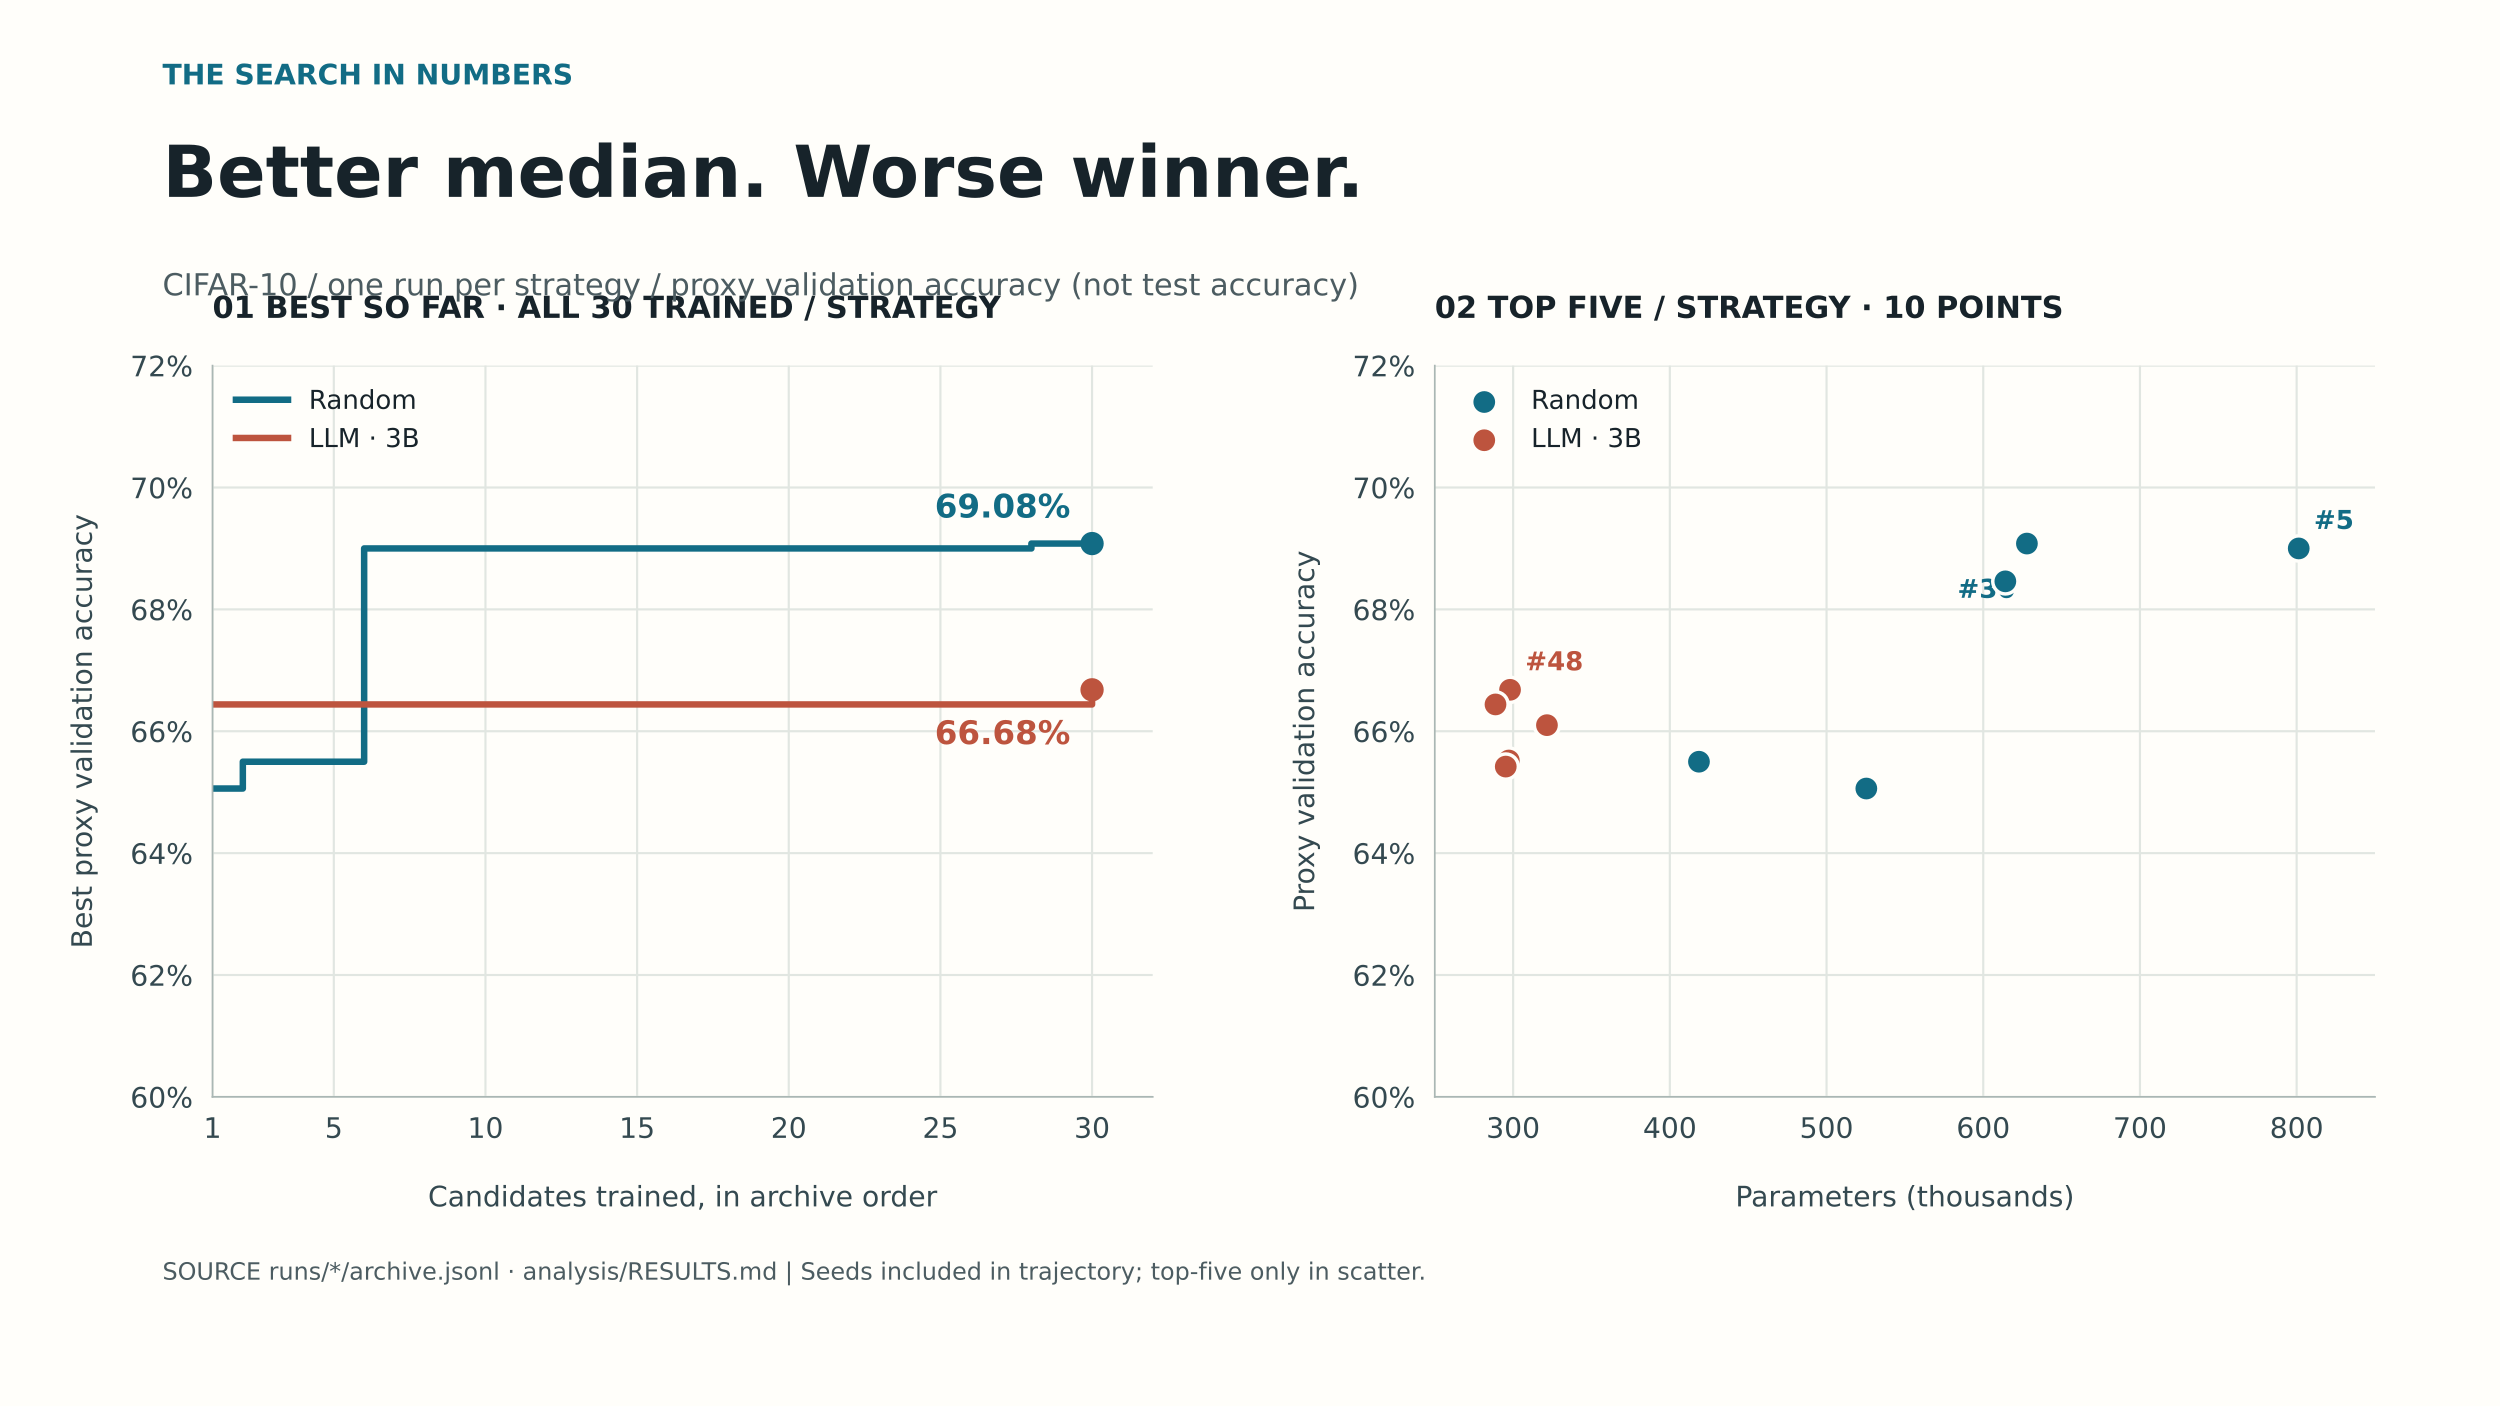
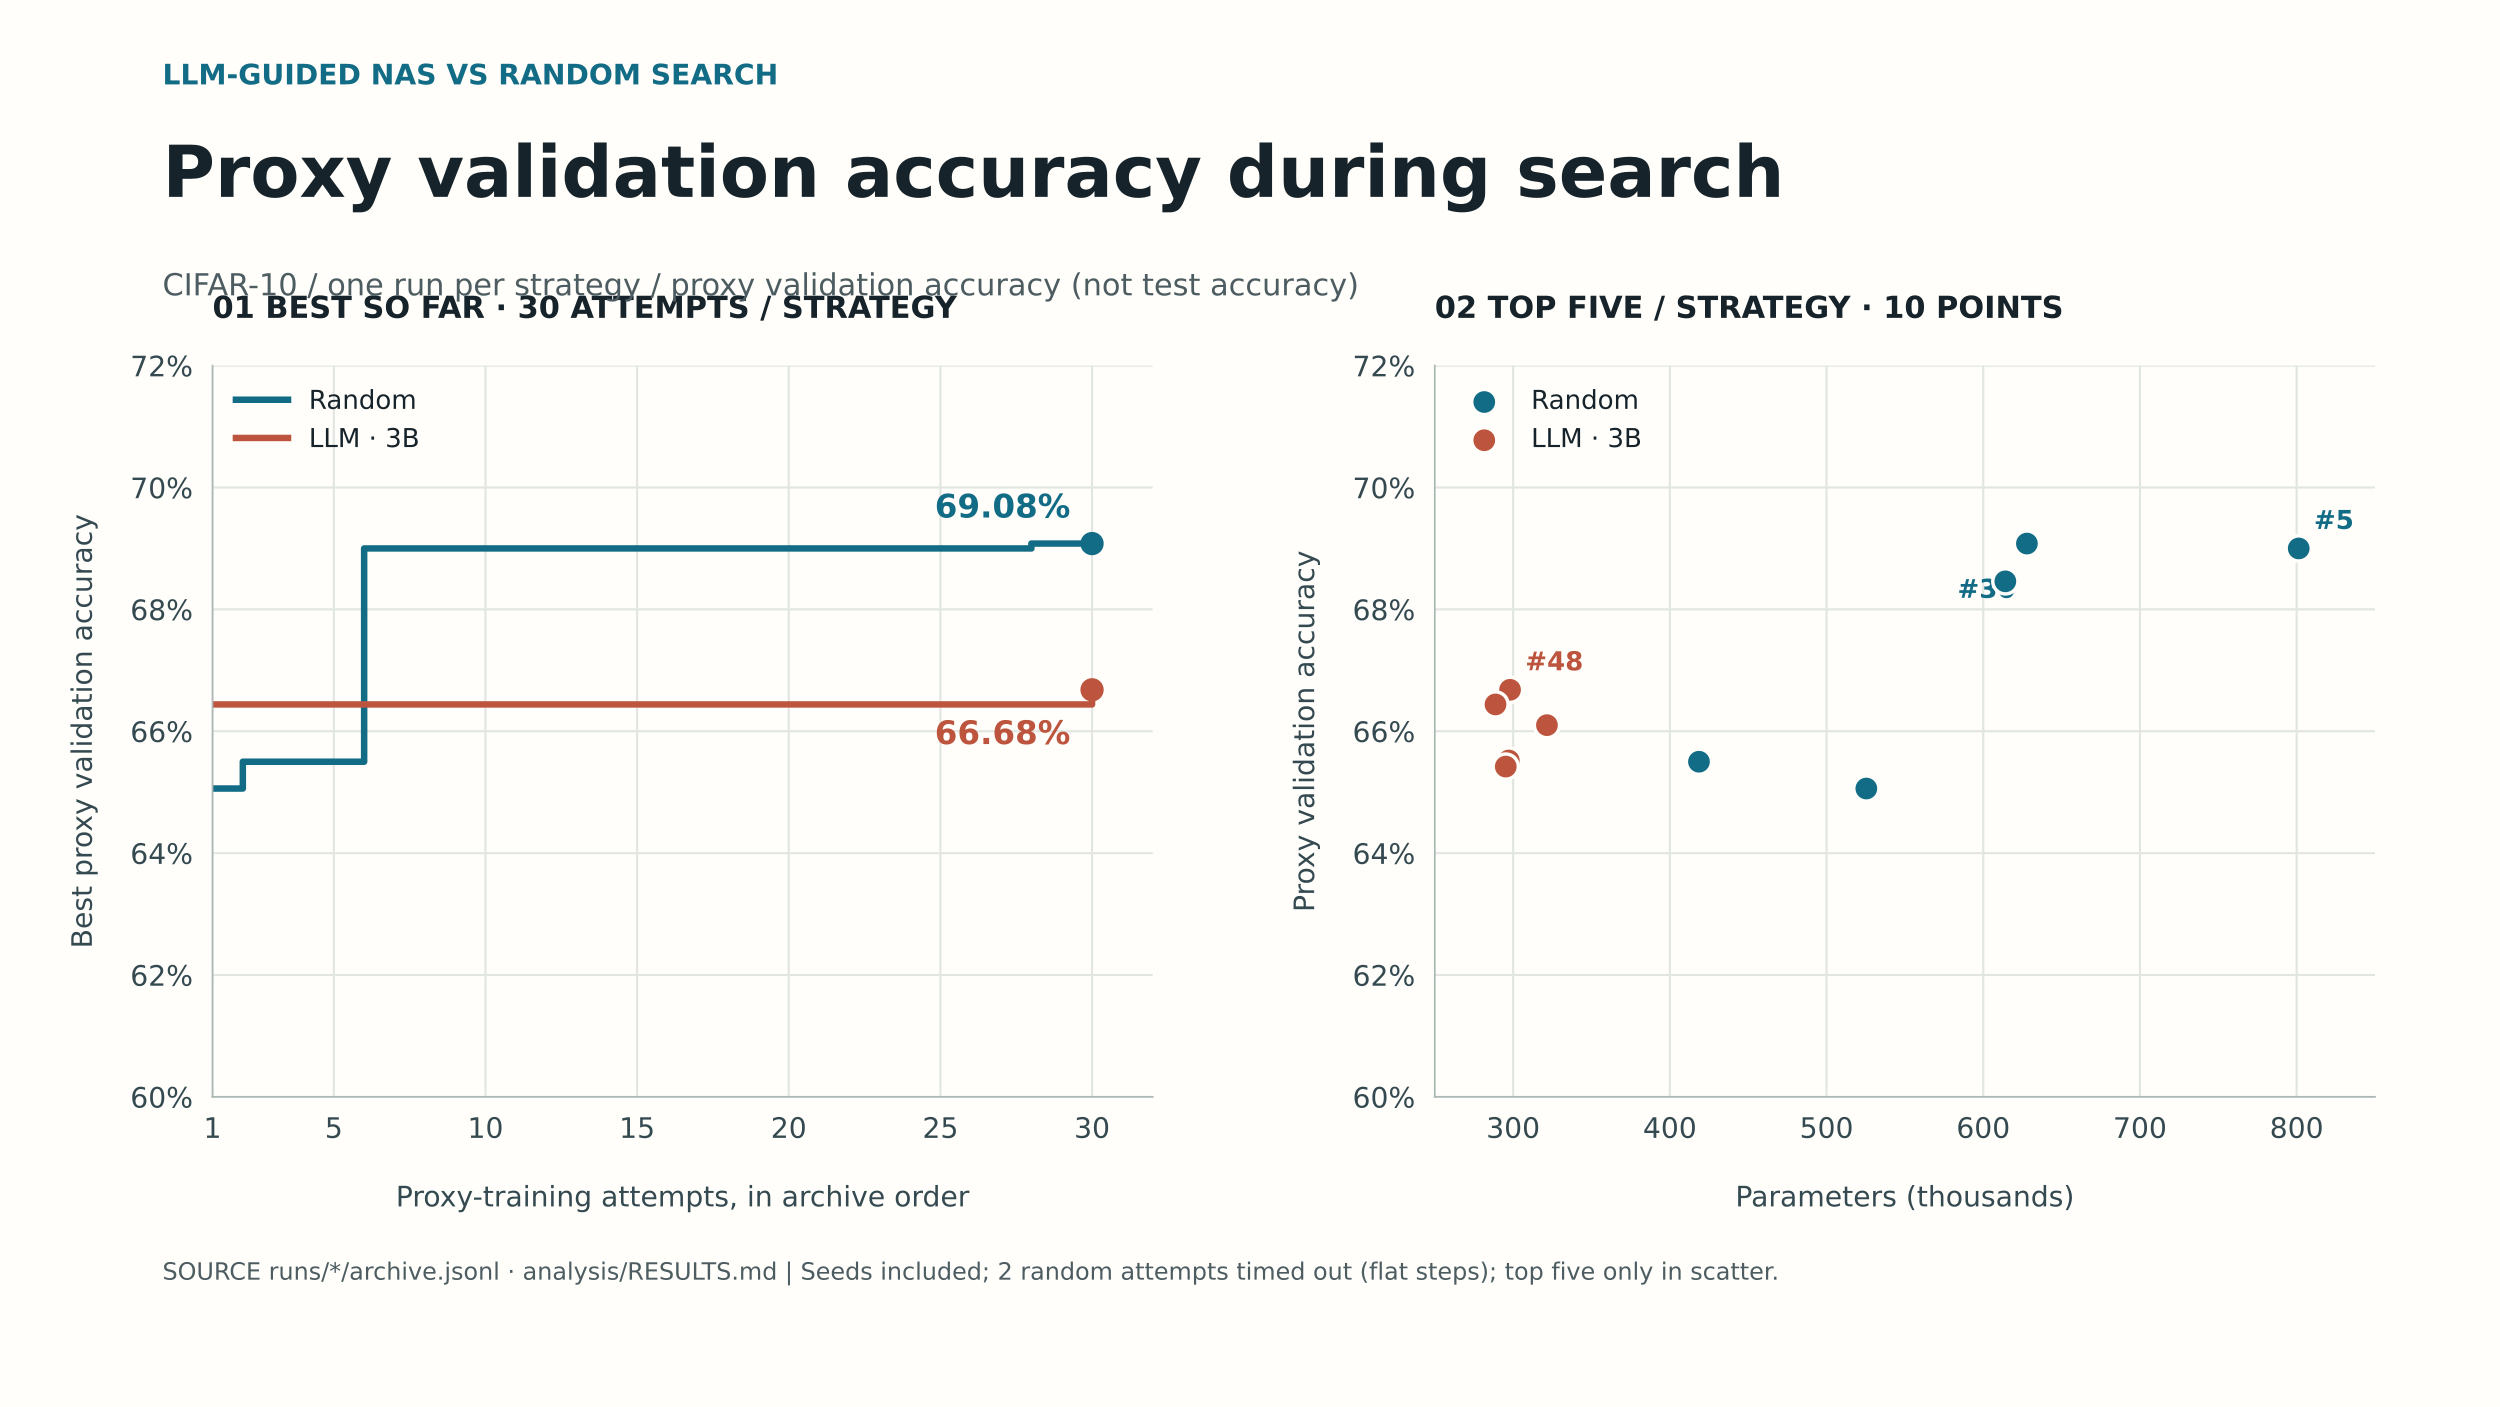
<svg xmlns="http://www.w3.org/2000/svg" xmlns:xlink="http://www.w3.org/1999/xlink" width="1600" height="900" viewBox="0 0 1152 648" version="1.1">
  <defs>
    <style type="text/css">*{stroke-linejoin: round; stroke-linecap: butt}</style>
  </defs>
  <g id="figure_1">
    <g id="patch_1">
      <path d="M 0 648 L 1152 648 L 1152 0 L 0 0 z " style="fill: #fffefa" />
    </g>
    <g id="axes_1">
      <g id="patch_2">
        <path d="M 97.92 505.44 L 531.172 505.44 L 531.172 168.48 L 97.92 168.48 z " style="fill: #fffefa" />
      </g>
      <g id="matplotlib.axis_1">
        <g id="xtick_1">
          <g id="line2d_1">
-             <path d="M 97.92 505.44 L 97.92 168.48 " clip-path="url(#pf5d458f1d8)" style="fill: none; stroke: #e1e6e1; stroke-linecap: square" />
+             <path d="M 97.92 505.44 L 97.92 168.48 " clip-path="url(#pe6e0451e5f)" style="fill: none; stroke: #e1e6e1; stroke-linecap: square" />
          </g>
          <g id="line2d_2" />
          <g id="text_1">
            <text style="font-size: 13px; font-family: 'DejaVu Sans'; text-anchor: middle; fill: #344950" x="97.92" y="524.318" transform="rotate(-0 97.92 524.318)">1</text>
          </g>
        </g>
        <g id="xtick_2">
          <g id="line2d_3">
-             <path d="M 153.824 505.44 L 153.824 168.48 " clip-path="url(#pf5d458f1d8)" style="fill: none; stroke: #e1e6e1; stroke-linecap: square" />
+             <path d="M 153.824 505.44 L 153.824 168.48 " clip-path="url(#pe6e0451e5f)" style="fill: none; stroke: #e1e6e1; stroke-linecap: square" />
          </g>
          <g id="line2d_4" />
          <g id="text_2">
            <text style="font-size: 13px; font-family: 'DejaVu Sans'; text-anchor: middle; fill: #344950" x="153.824" y="524.318" transform="rotate(-0 153.8235 524.318)">5</text>
          </g>
        </g>
        <g id="xtick_3">
          <g id="line2d_5">
-             <path d="M 223.703 505.44 L 223.703 168.48 " clip-path="url(#pf5d458f1d8)" style="fill: none; stroke: #e1e6e1; stroke-linecap: square" />
+             <path d="M 223.703 505.44 L 223.703 168.48 " clip-path="url(#pe6e0451e5f)" style="fill: none; stroke: #e1e6e1; stroke-linecap: square" />
          </g>
          <g id="line2d_6" />
          <g id="text_3">
            <text style="font-size: 13px; font-family: 'DejaVu Sans'; text-anchor: middle; fill: #344950" x="223.703" y="524.318" transform="rotate(-0 223.7029 524.318)">10</text>
          </g>
        </g>
        <g id="xtick_4">
          <g id="line2d_7">
-             <path d="M 293.582 505.44 L 293.582 168.48 " clip-path="url(#pf5d458f1d8)" style="fill: none; stroke: #e1e6e1; stroke-linecap: square" />
+             <path d="M 293.582 505.44 L 293.582 168.48 " clip-path="url(#pe6e0451e5f)" style="fill: none; stroke: #e1e6e1; stroke-linecap: square" />
          </g>
          <g id="line2d_8" />
          <g id="text_4">
            <text style="font-size: 13px; font-family: 'DejaVu Sans'; text-anchor: middle; fill: #344950" x="293.582" y="524.318" transform="rotate(-0 293.5823 524.318)">15</text>
          </g>
        </g>
        <g id="xtick_5">
          <g id="line2d_9">
-             <path d="M 363.462 505.44 L 363.462 168.48 " clip-path="url(#pf5d458f1d8)" style="fill: none; stroke: #e1e6e1; stroke-linecap: square" />
+             <path d="M 363.462 505.44 L 363.462 168.48 " clip-path="url(#pe6e0451e5f)" style="fill: none; stroke: #e1e6e1; stroke-linecap: square" />
          </g>
          <g id="line2d_10" />
          <g id="text_5">
            <text style="font-size: 13px; font-family: 'DejaVu Sans'; text-anchor: middle; fill: #344950" x="363.462" y="524.318" transform="rotate(-0 363.4617 524.318)">20</text>
          </g>
        </g>
        <g id="xtick_6">
          <g id="line2d_11">
-             <path d="M 433.341 505.44 L 433.341 168.48 " clip-path="url(#pf5d458f1d8)" style="fill: none; stroke: #e1e6e1; stroke-linecap: square" />
+             <path d="M 433.341 505.44 L 433.341 168.48 " clip-path="url(#pe6e0451e5f)" style="fill: none; stroke: #e1e6e1; stroke-linecap: square" />
          </g>
          <g id="line2d_12" />
          <g id="text_6">
            <text style="font-size: 13px; font-family: 'DejaVu Sans'; text-anchor: middle; fill: #344950" x="433.341" y="524.318" transform="rotate(-0 433.341 524.318)">25</text>
          </g>
        </g>
        <g id="xtick_7">
          <g id="line2d_13">
-             <path d="M 503.22 505.44 L 503.22 168.48 " clip-path="url(#pf5d458f1d8)" style="fill: none; stroke: #e1e6e1; stroke-linecap: square" />
+             <path d="M 503.22 505.44 L 503.22 168.48 " clip-path="url(#pe6e0451e5f)" style="fill: none; stroke: #e1e6e1; stroke-linecap: square" />
          </g>
          <g id="line2d_14" />
          <g id="text_7">
            <text style="font-size: 13px; font-family: 'DejaVu Sans'; text-anchor: middle; fill: #344950" x="503.22" y="524.318" transform="rotate(-0 503.2204 524.318)">30</text>
          </g>
        </g>
        <g id="text_8">
-           <text style="font-size: 13px; font-family: 'DejaVu Sans'; text-anchor: middle; fill: #344950" x="314.546" y="555.9" transform="rotate(-0 314.5461 555.8995)">Candidates trained, in archive order</text>
+           <text style="font-size: 13px; font-family: 'DejaVu Sans'; text-anchor: middle; fill: #344950" x="314.546" y="555.9" transform="rotate(-0 314.5461 555.8995)">Proxy-training attempts, in archive order</text>
        </g>
      </g>
      <g id="matplotlib.axis_2">
        <g id="ytick_1">
          <g id="line2d_15">
-             <path d="M 97.92 505.44 L 531.172 505.44 " clip-path="url(#pf5d458f1d8)" style="fill: none; stroke: #e1e6e1; stroke-linecap: square" />
+             <path d="M 97.92 505.44 L 531.172 505.44 " clip-path="url(#pe6e0451e5f)" style="fill: none; stroke: #e1e6e1; stroke-linecap: square" />
          </g>
          <g id="line2d_16" />
          <g id="text_9">
            <text style="font-size: 13px; font-family: 'DejaVu Sans'; text-anchor: end; fill: #344950" x="88.92" y="510.379" transform="rotate(-0 88.92 510.379)">60%</text>
          </g>
        </g>
        <g id="ytick_2">
          <g id="line2d_17">
-             <path d="M 97.92 449.28 L 531.172 449.28 " clip-path="url(#pf5d458f1d8)" style="fill: none; stroke: #e1e6e1; stroke-linecap: square" />
+             <path d="M 97.92 449.28 L 531.172 449.28 " clip-path="url(#pe6e0451e5f)" style="fill: none; stroke: #e1e6e1; stroke-linecap: square" />
          </g>
          <g id="line2d_18" />
          <g id="text_10">
            <text style="font-size: 13px; font-family: 'DejaVu Sans'; text-anchor: end; fill: #344950" x="88.92" y="454.219" transform="rotate(-0 88.92 454.219)">62%</text>
          </g>
        </g>
        <g id="ytick_3">
          <g id="line2d_19">
-             <path d="M 97.92 393.12 L 531.172 393.12 " clip-path="url(#pf5d458f1d8)" style="fill: none; stroke: #e1e6e1; stroke-linecap: square" />
+             <path d="M 97.92 393.12 L 531.172 393.12 " clip-path="url(#pe6e0451e5f)" style="fill: none; stroke: #e1e6e1; stroke-linecap: square" />
          </g>
          <g id="line2d_20" />
          <g id="text_11">
            <text style="font-size: 13px; font-family: 'DejaVu Sans'; text-anchor: end; fill: #344950" x="88.92" y="398.059" transform="rotate(-0 88.92 398.059)">64%</text>
          </g>
        </g>
        <g id="ytick_4">
          <g id="line2d_21">
-             <path d="M 97.92 336.96 L 531.172 336.96 " clip-path="url(#pf5d458f1d8)" style="fill: none; stroke: #e1e6e1; stroke-linecap: square" />
+             <path d="M 97.92 336.96 L 531.172 336.96 " clip-path="url(#pe6e0451e5f)" style="fill: none; stroke: #e1e6e1; stroke-linecap: square" />
          </g>
          <g id="line2d_22" />
          <g id="text_12">
            <text style="font-size: 13px; font-family: 'DejaVu Sans'; text-anchor: end; fill: #344950" x="88.92" y="341.899" transform="rotate(-0 88.92 341.899)">66%</text>
          </g>
        </g>
        <g id="ytick_5">
          <g id="line2d_23">
-             <path d="M 97.92 280.8 L 531.172 280.8 " clip-path="url(#pf5d458f1d8)" style="fill: none; stroke: #e1e6e1; stroke-linecap: square" />
+             <path d="M 97.92 280.8 L 531.172 280.8 " clip-path="url(#pe6e0451e5f)" style="fill: none; stroke: #e1e6e1; stroke-linecap: square" />
          </g>
          <g id="line2d_24" />
          <g id="text_13">
            <text style="font-size: 13px; font-family: 'DejaVu Sans'; text-anchor: end; fill: #344950" x="88.92" y="285.739" transform="rotate(-0 88.92 285.739)">68%</text>
          </g>
        </g>
        <g id="ytick_6">
          <g id="line2d_25">
-             <path d="M 97.92 224.64 L 531.172 224.64 " clip-path="url(#pf5d458f1d8)" style="fill: none; stroke: #e1e6e1; stroke-linecap: square" />
+             <path d="M 97.92 224.64 L 531.172 224.64 " clip-path="url(#pe6e0451e5f)" style="fill: none; stroke: #e1e6e1; stroke-linecap: square" />
          </g>
          <g id="line2d_26" />
          <g id="text_14">
            <text style="font-size: 13px; font-family: 'DejaVu Sans'; text-anchor: end; fill: #344950" x="88.92" y="229.579" transform="rotate(-0 88.92 229.579)">70%</text>
          </g>
        </g>
        <g id="ytick_7">
          <g id="line2d_27">
-             <path d="M 97.92 168.48 L 531.172 168.48 " clip-path="url(#pf5d458f1d8)" style="fill: none; stroke: #e1e6e1; stroke-linecap: square" />
+             <path d="M 97.92 168.48 L 531.172 168.48 " clip-path="url(#pe6e0451e5f)" style="fill: none; stroke: #e1e6e1; stroke-linecap: square" />
          </g>
          <g id="line2d_28" />
          <g id="text_15">
            <text style="font-size: 13px; font-family: 'DejaVu Sans'; text-anchor: end; fill: #344950" x="88.92" y="173.419" transform="rotate(-0 88.92 173.419)">72%</text>
          </g>
        </g>
        <g id="text_16">
          <text style="font-size: 13px; font-family: 'DejaVu Sans'; text-anchor: middle; fill: #344950" x="42.322" y="336.96" transform="rotate(-90 42.32187 336.96)">Best proxy validation accuracy</text>
        </g>
      </g>
      <g id="line2d_29">
-         <path d="M 97.92 363.355 L 111.896 363.355 L 111.896 351 L 125.872 351 L 125.872 351 L 139.848 351 L 139.848 351 L 153.824 351 L 153.824 351 L 167.799 351 L 167.799 252.72 L 181.775 252.72 L 181.775 252.72 L 195.751 252.72 L 195.751 252.72 L 209.727 252.72 L 209.727 252.72 L 223.703 252.72 L 223.703 252.72 L 237.679 252.72 L 237.679 252.72 L 251.655 252.72 L 251.655 252.72 L 265.631 252.72 L 265.631 252.72 L 279.606 252.72 L 279.606 252.72 L 293.582 252.72 L 293.582 252.72 L 307.558 252.72 L 307.558 252.72 L 321.534 252.72 L 321.534 252.72 L 335.51 252.72 L 335.51 252.72 L 349.486 252.72 L 349.486 252.72 L 363.462 252.72 L 363.462 252.72 L 377.438 252.72 L 377.438 252.72 L 391.413 252.72 L 391.413 252.72 L 405.389 252.72 L 405.389 252.72 L 419.365 252.72 L 419.365 252.72 L 433.341 252.72 L 433.341 252.72 L 447.317 252.72 L 447.317 252.72 L 461.293 252.72 L 461.293 252.72 L 475.269 252.72 L 475.269 250.474 L 489.245 250.474 L 489.245 250.474 L 503.22 250.474 L 503.22 250.474 " clip-path="url(#pf5d458f1d8)" style="fill: none; stroke: #126c85; stroke-width: 3; stroke-linecap: square" />
+         <path d="M 97.92 363.355 L 111.896 363.355 L 111.896 351 L 125.872 351 L 125.872 351 L 139.848 351 L 139.848 351 L 153.824 351 L 153.824 351 L 167.799 351 L 167.799 252.72 L 181.775 252.72 L 181.775 252.72 L 195.751 252.72 L 195.751 252.72 L 209.727 252.72 L 209.727 252.72 L 223.703 252.72 L 223.703 252.72 L 237.679 252.72 L 237.679 252.72 L 251.655 252.72 L 251.655 252.72 L 265.631 252.72 L 265.631 252.72 L 279.606 252.72 L 279.606 252.72 L 293.582 252.72 L 293.582 252.72 L 307.558 252.72 L 307.558 252.72 L 321.534 252.72 L 321.534 252.72 L 335.51 252.72 L 335.51 252.72 L 349.486 252.72 L 349.486 252.72 L 363.462 252.72 L 363.462 252.72 L 377.438 252.72 L 377.438 252.72 L 391.413 252.72 L 391.413 252.72 L 405.389 252.72 L 405.389 252.72 L 419.365 252.72 L 419.365 252.72 L 433.341 252.72 L 433.341 252.72 L 447.317 252.72 L 447.317 252.72 L 461.293 252.72 L 461.293 252.72 L 475.269 252.72 L 475.269 250.474 L 489.245 250.474 L 489.245 250.474 L 503.22 250.474 L 503.22 250.474 " clip-path="url(#pe6e0451e5f)" style="fill: none; stroke: #126c85; stroke-width: 3; stroke-linecap: square" />
      </g>
      <g id="line2d_30">
-         <path d="M 97.92 324.605 L 111.896 324.605 L 111.896 324.605 L 125.872 324.605 L 125.872 324.605 L 139.848 324.605 L 139.848 324.605 L 153.824 324.605 L 153.824 324.605 L 167.799 324.605 L 167.799 324.605 L 181.775 324.605 L 181.775 324.605 L 195.751 324.605 L 195.751 324.605 L 209.727 324.605 L 209.727 324.605 L 223.703 324.605 L 223.703 324.605 L 237.679 324.605 L 237.679 324.605 L 251.655 324.605 L 251.655 324.605 L 265.631 324.605 L 265.631 324.605 L 279.606 324.605 L 279.606 324.605 L 293.582 324.605 L 293.582 324.605 L 307.558 324.605 L 307.558 324.605 L 321.534 324.605 L 321.534 324.605 L 335.51 324.605 L 335.51 324.605 L 349.486 324.605 L 349.486 324.605 L 363.462 324.605 L 363.462 324.605 L 377.438 324.605 L 377.438 324.605 L 391.413 324.605 L 391.413 324.605 L 405.389 324.605 L 405.389 324.605 L 419.365 324.605 L 419.365 324.605 L 433.341 324.605 L 433.341 324.605 L 447.317 324.605 L 447.317 324.605 L 461.293 324.605 L 461.293 324.605 L 475.269 324.605 L 475.269 324.605 L 489.245 324.605 L 489.245 324.605 L 503.22 324.605 L 503.22 317.866 " clip-path="url(#pf5d458f1d8)" style="fill: none; stroke: #bd543e; stroke-width: 3; stroke-linecap: square" />
+         <path d="M 97.92 324.605 L 111.896 324.605 L 111.896 324.605 L 125.872 324.605 L 125.872 324.605 L 139.848 324.605 L 139.848 324.605 L 153.824 324.605 L 153.824 324.605 L 167.799 324.605 L 167.799 324.605 L 181.775 324.605 L 181.775 324.605 L 195.751 324.605 L 195.751 324.605 L 209.727 324.605 L 209.727 324.605 L 223.703 324.605 L 223.703 324.605 L 237.679 324.605 L 237.679 324.605 L 251.655 324.605 L 251.655 324.605 L 265.631 324.605 L 265.631 324.605 L 279.606 324.605 L 279.606 324.605 L 293.582 324.605 L 293.582 324.605 L 307.558 324.605 L 307.558 324.605 L 321.534 324.605 L 321.534 324.605 L 335.51 324.605 L 335.51 324.605 L 349.486 324.605 L 349.486 324.605 L 363.462 324.605 L 363.462 324.605 L 377.438 324.605 L 377.438 324.605 L 391.413 324.605 L 391.413 324.605 L 405.389 324.605 L 405.389 324.605 L 419.365 324.605 L 419.365 324.605 L 433.341 324.605 L 433.341 324.605 L 447.317 324.605 L 447.317 324.605 L 461.293 324.605 L 461.293 324.605 L 475.269 324.605 L 475.269 324.605 L 489.245 324.605 L 489.245 324.605 L 503.22 324.605 L 503.22 317.866 " clip-path="url(#pe6e0451e5f)" style="fill: none; stroke: #bd543e; stroke-width: 3; stroke-linecap: square" />
      </g>
      <g id="patch_3">
        <path d="M 97.92 505.44 L 97.92 168.48 " style="fill: none; stroke: #aab7b4; stroke-width: 0.8; stroke-linejoin: miter; stroke-linecap: square" />
      </g>
      <g id="patch_4">
        <path d="M 97.92 505.44 L 531.172 505.44 " style="fill: none; stroke: #aab7b4; stroke-width: 0.8; stroke-linejoin: miter; stroke-linecap: square" />
      </g>
      <g id="text_17">
        <text style="font-weight: 700; font-size: 15px; font-family: 'DejaVu Sans'; text-anchor: end; fill: #126c85" x="493.22" y="238.474" transform="rotate(-0 493.2204 238.4736)">69.08%</text>
      </g>
      <g id="text_18">
        <text style="font-weight: 700; font-size: 15px; font-family: 'DejaVu Sans'; text-anchor: end; fill: #bd543e" x="493.22" y="342.866" transform="rotate(-0 493.2204 342.8656)">66.68%</text>
      </g>
      <g id="text_19">
-         <text style="font-weight: 700; font-size: 14px; font-family: 'DejaVu Sans'; text-anchor: start; fill: #17232a" x="97.92" y="146.48" transform="rotate(-0 97.92 146.48)">01   BEST SO FAR · ALL 30 TRAINED / STRATEGY</text>
+         <text style="font-weight: 700; font-size: 14px; font-family: 'DejaVu Sans'; text-anchor: start; fill: #17232a" x="97.92" y="146.48" transform="rotate(-0 97.92 146.48)">01   BEST SO FAR · 30 ATTEMPTS / STRATEGY</text>
      </g>
      <g id="PathCollection_1">
        <defs>
-           <path id="m0eda26e7dd" d="M 0 4.873 C 1.292 4.873 2.532 4.36 3.446 3.446 C 4.36 2.532 4.873 1.292 4.873 0 C 4.873 -1.292 4.36 -2.532 3.446 -3.446 C 2.532 -4.36 1.292 -4.873 0 -4.873 C -1.292 -4.873 -2.532 -4.36 -3.446 -3.446 C -4.36 -2.532 -4.873 -1.292 -4.873 0 C -4.873 1.292 -4.36 2.532 -3.446 3.446 C -2.532 4.36 -1.292 4.873 0 4.873 z " style="stroke: #126c85" />
+           <path id="m88fe99cdbd" d="M 0 4.873 C 1.292 4.873 2.532 4.36 3.446 3.446 C 4.36 2.532 4.873 1.292 4.873 0 C 4.873 -1.292 4.36 -2.532 3.446 -3.446 C 2.532 -4.36 1.292 -4.873 0 -4.873 C -1.292 -4.873 -2.532 -4.36 -3.446 -3.446 C -4.36 -2.532 -4.873 -1.292 -4.873 0 C -4.873 1.292 -4.36 2.532 -3.446 3.446 C -2.532 4.36 -1.292 4.873 0 4.873 z " style="stroke: #126c85" />
        </defs>
-         <g clip-path="url(#pf5d458f1d8)">
-           <use xlink:href="#m0eda26e7dd" x="503.22" y="250.474" style="fill: #126c85; stroke: #126c85" />
+         <g clip-path="url(#pe6e0451e5f)">
+           <use xlink:href="#m88fe99cdbd" x="503.22" y="250.474" style="fill: #126c85; stroke: #126c85" />
        </g>
      </g>
      <g id="PathCollection_2">
        <defs>
-           <path id="m428a415aeb" d="M 0 4.873 C 1.292 4.873 2.532 4.36 3.446 3.446 C 4.36 2.532 4.873 1.292 4.873 0 C 4.873 -1.292 4.36 -2.532 3.446 -3.446 C 2.532 -4.36 1.292 -4.873 0 -4.873 C -1.292 -4.873 -2.532 -4.36 -3.446 -3.446 C -4.36 -2.532 -4.873 -1.292 -4.873 0 C -4.873 1.292 -4.36 2.532 -3.446 3.446 C -2.532 4.36 -1.292 4.873 0 4.873 z " style="stroke: #bd543e" />
+           <path id="mb8214c4c19" d="M 0 4.873 C 1.292 4.873 2.532 4.36 3.446 3.446 C 4.36 2.532 4.873 1.292 4.873 0 C 4.873 -1.292 4.36 -2.532 3.446 -3.446 C 2.532 -4.36 1.292 -4.873 0 -4.873 C -1.292 -4.873 -2.532 -4.36 -3.446 -3.446 C -4.36 -2.532 -4.873 -1.292 -4.873 0 C -4.873 1.292 -4.36 2.532 -3.446 3.446 C -2.532 4.36 -1.292 4.873 0 4.873 z " style="stroke: #bd543e" />
        </defs>
-         <g clip-path="url(#pf5d458f1d8)">
-           <use xlink:href="#m428a415aeb" x="503.22" y="317.866" style="fill: #bd543e; stroke: #bd543e" />
+         <g clip-path="url(#pe6e0451e5f)">
+           <use xlink:href="#mb8214c4c19" x="503.22" y="317.866" style="fill: #bd543e; stroke: #bd543e" />
        </g>
      </g>
      <g id="legend_1">
        <g id="line2d_31">
          <path d="M 108.72 184.198 L 120.72 184.198 L 120.72 184.198 L 132.72 184.198 L 132.72 184.198 " style="fill: none; stroke: #126c85; stroke-width: 3; stroke-linecap: square" />
        </g>
        <g id="text_20">
          <text style="font-size: 12px; font-family: 'DejaVu Sans'; text-anchor: start; fill: #17232a" x="142.32" y="188.398" transform="rotate(-0 142.32 188.3981)">Random</text>
        </g>
        <g id="line2d_32">
          <path d="M 108.72 201.812 L 120.72 201.812 L 120.72 201.812 L 132.72 201.812 L 132.72 201.812 " style="fill: none; stroke: #bd543e; stroke-width: 3; stroke-linecap: square" />
        </g>
        <g id="text_21">
          <text style="font-size: 12px; font-family: 'DejaVu Sans'; text-anchor: start; fill: #17232a" x="142.32" y="206.012" transform="rotate(-0 142.32 206.0119)">LLM · 3B</text>
        </g>
      </g>
    </g>
    <g id="axes_2">
      <g id="patch_5">
        <path d="M 661.148 505.44 L 1094.4 505.44 L 1094.4 168.48 L 661.148 168.48 z " style="fill: #fffefa" />
      </g>
      <g id="matplotlib.axis_3">
        <g id="xtick_8">
          <g id="line2d_33">
-             <path d="M 697.252 505.44 L 697.252 168.48 " clip-path="url(#p2151e025db)" style="fill: none; stroke: #e1e6e1; stroke-linecap: square" />
+             <path d="M 697.252 505.44 L 697.252 168.48 " clip-path="url(#pcf1b3eca54)" style="fill: none; stroke: #e1e6e1; stroke-linecap: square" />
          </g>
          <g id="line2d_34" />
          <g id="text_22">
            <text style="font-size: 13px; font-family: 'DejaVu Sans'; text-anchor: middle; fill: #344950" x="697.252" y="524.318" transform="rotate(-0 697.2522 524.318)">300</text>
          </g>
        </g>
        <g id="xtick_9">
          <g id="line2d_35">
-             <path d="M 769.461 505.44 L 769.461 168.48 " clip-path="url(#p2151e025db)" style="fill: none; stroke: #e1e6e1; stroke-linecap: square" />
+             <path d="M 769.461 505.44 L 769.461 168.48 " clip-path="url(#pcf1b3eca54)" style="fill: none; stroke: #e1e6e1; stroke-linecap: square" />
          </g>
          <g id="line2d_36" />
          <g id="text_23">
            <text style="font-size: 13px; font-family: 'DejaVu Sans'; text-anchor: middle; fill: #344950" x="769.461" y="524.318" transform="rotate(-0 769.4609 524.318)">400</text>
          </g>
        </g>
        <g id="xtick_10">
          <g id="line2d_37">
-             <path d="M 841.67 505.44 L 841.67 168.48 " clip-path="url(#p2151e025db)" style="fill: none; stroke: #e1e6e1; stroke-linecap: square" />
+             <path d="M 841.67 505.44 L 841.67 168.48 " clip-path="url(#pcf1b3eca54)" style="fill: none; stroke: #e1e6e1; stroke-linecap: square" />
          </g>
          <g id="line2d_38" />
          <g id="text_24">
            <text style="font-size: 13px; font-family: 'DejaVu Sans'; text-anchor: middle; fill: #344950" x="841.67" y="524.318" transform="rotate(-0 841.6696 524.318)">500</text>
          </g>
        </g>
        <g id="xtick_11">
          <g id="line2d_39">
-             <path d="M 913.878 505.44 L 913.878 168.48 " clip-path="url(#p2151e025db)" style="fill: none; stroke: #e1e6e1; stroke-linecap: square" />
+             <path d="M 913.878 505.44 L 913.878 168.48 " clip-path="url(#pcf1b3eca54)" style="fill: none; stroke: #e1e6e1; stroke-linecap: square" />
          </g>
          <g id="line2d_40" />
          <g id="text_25">
            <text style="font-size: 13px; font-family: 'DejaVu Sans'; text-anchor: middle; fill: #344950" x="913.878" y="524.318" transform="rotate(-0 913.8783 524.318)">600</text>
          </g>
        </g>
        <g id="xtick_12">
          <g id="line2d_41">
-             <path d="M 986.087 505.44 L 986.087 168.48 " clip-path="url(#p2151e025db)" style="fill: none; stroke: #e1e6e1; stroke-linecap: square" />
+             <path d="M 986.087 505.44 L 986.087 168.48 " clip-path="url(#pcf1b3eca54)" style="fill: none; stroke: #e1e6e1; stroke-linecap: square" />
          </g>
          <g id="line2d_42" />
          <g id="text_26">
            <text style="font-size: 13px; font-family: 'DejaVu Sans'; text-anchor: middle; fill: #344950" x="986.087" y="524.318" transform="rotate(-0 986.087 524.318)">700</text>
          </g>
        </g>
        <g id="xtick_13">
          <g id="line2d_43">
-             <path d="M 1058.296 505.44 L 1058.296 168.48 " clip-path="url(#p2151e025db)" style="fill: none; stroke: #e1e6e1; stroke-linecap: square" />
+             <path d="M 1058.296 505.44 L 1058.296 168.48 " clip-path="url(#pcf1b3eca54)" style="fill: none; stroke: #e1e6e1; stroke-linecap: square" />
          </g>
          <g id="line2d_44" />
          <g id="text_27">
            <text style="font-size: 13px; font-family: 'DejaVu Sans'; text-anchor: middle; fill: #344950" x="1058.296" y="524.318" transform="rotate(-0 1058.296 524.318)">800</text>
          </g>
        </g>
        <g id="text_28">
          <text style="font-size: 13px; font-family: 'DejaVu Sans'; text-anchor: middle; fill: #344950" x="877.774" y="555.9" transform="rotate(-0 877.7739 555.8995)">Parameters (thousands)</text>
        </g>
      </g>
      <g id="matplotlib.axis_4">
        <g id="ytick_8">
          <g id="line2d_45">
-             <path d="M 661.148 505.44 L 1094.4 505.44 " clip-path="url(#p2151e025db)" style="fill: none; stroke: #e1e6e1; stroke-linecap: square" />
+             <path d="M 661.148 505.44 L 1094.4 505.44 " clip-path="url(#pcf1b3eca54)" style="fill: none; stroke: #e1e6e1; stroke-linecap: square" />
          </g>
          <g id="line2d_46" />
          <g id="text_29">
            <text style="font-size: 13px; font-family: 'DejaVu Sans'; text-anchor: end; fill: #344950" x="652.148" y="510.379" transform="rotate(-0 652.1478 510.379)">60%</text>
          </g>
        </g>
        <g id="ytick_9">
          <g id="line2d_47">
-             <path d="M 661.148 449.28 L 1094.4 449.28 " clip-path="url(#p2151e025db)" style="fill: none; stroke: #e1e6e1; stroke-linecap: square" />
+             <path d="M 661.148 449.28 L 1094.4 449.28 " clip-path="url(#pcf1b3eca54)" style="fill: none; stroke: #e1e6e1; stroke-linecap: square" />
          </g>
          <g id="line2d_48" />
          <g id="text_30">
            <text style="font-size: 13px; font-family: 'DejaVu Sans'; text-anchor: end; fill: #344950" x="652.148" y="454.219" transform="rotate(-0 652.1478 454.219)">62%</text>
          </g>
        </g>
        <g id="ytick_10">
          <g id="line2d_49">
-             <path d="M 661.148 393.12 L 1094.4 393.12 " clip-path="url(#p2151e025db)" style="fill: none; stroke: #e1e6e1; stroke-linecap: square" />
+             <path d="M 661.148 393.12 L 1094.4 393.12 " clip-path="url(#pcf1b3eca54)" style="fill: none; stroke: #e1e6e1; stroke-linecap: square" />
          </g>
          <g id="line2d_50" />
          <g id="text_31">
            <text style="font-size: 13px; font-family: 'DejaVu Sans'; text-anchor: end; fill: #344950" x="652.148" y="398.059" transform="rotate(-0 652.1478 398.059)">64%</text>
          </g>
        </g>
        <g id="ytick_11">
          <g id="line2d_51">
-             <path d="M 661.148 336.96 L 1094.4 336.96 " clip-path="url(#p2151e025db)" style="fill: none; stroke: #e1e6e1; stroke-linecap: square" />
+             <path d="M 661.148 336.96 L 1094.4 336.96 " clip-path="url(#pcf1b3eca54)" style="fill: none; stroke: #e1e6e1; stroke-linecap: square" />
          </g>
          <g id="line2d_52" />
          <g id="text_32">
            <text style="font-size: 13px; font-family: 'DejaVu Sans'; text-anchor: end; fill: #344950" x="652.148" y="341.899" transform="rotate(-0 652.1478 341.899)">66%</text>
          </g>
        </g>
        <g id="ytick_12">
          <g id="line2d_53">
-             <path d="M 661.148 280.8 L 1094.4 280.8 " clip-path="url(#p2151e025db)" style="fill: none; stroke: #e1e6e1; stroke-linecap: square" />
+             <path d="M 661.148 280.8 L 1094.4 280.8 " clip-path="url(#pcf1b3eca54)" style="fill: none; stroke: #e1e6e1; stroke-linecap: square" />
          </g>
          <g id="line2d_54" />
          <g id="text_33">
            <text style="font-size: 13px; font-family: 'DejaVu Sans'; text-anchor: end; fill: #344950" x="652.148" y="285.739" transform="rotate(-0 652.1478 285.739)">68%</text>
          </g>
        </g>
        <g id="ytick_13">
          <g id="line2d_55">
-             <path d="M 661.148 224.64 L 1094.4 224.64 " clip-path="url(#p2151e025db)" style="fill: none; stroke: #e1e6e1; stroke-linecap: square" />
+             <path d="M 661.148 224.64 L 1094.4 224.64 " clip-path="url(#pcf1b3eca54)" style="fill: none; stroke: #e1e6e1; stroke-linecap: square" />
          </g>
          <g id="line2d_56" />
          <g id="text_34">
            <text style="font-size: 13px; font-family: 'DejaVu Sans'; text-anchor: end; fill: #344950" x="652.148" y="229.579" transform="rotate(-0 652.1478 229.579)">70%</text>
          </g>
        </g>
        <g id="ytick_14">
          <g id="line2d_57">
-             <path d="M 661.148 168.48 L 1094.4 168.48 " clip-path="url(#p2151e025db)" style="fill: none; stroke: #e1e6e1; stroke-linecap: square" />
+             <path d="M 661.148 168.48 L 1094.4 168.48 " clip-path="url(#pcf1b3eca54)" style="fill: none; stroke: #e1e6e1; stroke-linecap: square" />
          </g>
          <g id="line2d_58" />
          <g id="text_35">
            <text style="font-size: 13px; font-family: 'DejaVu Sans'; text-anchor: end; fill: #344950" x="652.148" y="173.419" transform="rotate(-0 652.1478 173.419)">72%</text>
          </g>
        </g>
        <g id="text_36">
          <text style="font-size: 13px; font-family: 'DejaVu Sans'; text-anchor: middle; fill: #344950" x="605.55" y="336.96" transform="rotate(-90 605.5497 336.96)">Proxy validation accuracy</text>
        </g>
      </g>
      <g id="patch_6">
        <path d="M 661.148 505.44 L 661.148 168.48 " style="fill: none; stroke: #aab7b4; stroke-width: 0.8; stroke-linejoin: miter; stroke-linecap: square" />
      </g>
      <g id="patch_7">
        <path d="M 661.148 505.44 L 1094.4 505.44 " style="fill: none; stroke: #aab7b4; stroke-width: 0.8; stroke-linejoin: miter; stroke-linecap: square" />
      </g>
      <g id="text_37">
        <text style="font-weight: 700; font-size: 12px; font-family: 'DejaVu Sans'; text-anchor: start; fill: #126c85" x="902.003" y="275.474" transform="rotate(-0 902.0028 275.4736)">#30</text>
      </g>
      <g id="text_38">
        <text style="font-weight: 700; font-size: 12px; font-family: 'DejaVu Sans'; text-anchor: start; fill: #126c85" x="1066.253" y="243.72" transform="rotate(-0 1066.253 243.72)">#5</text>
      </g>
      <g id="text_39">
        <text style="font-weight: 700; font-size: 12px; font-family: 'DejaVu Sans'; text-anchor: start; fill: #bd543e" x="702.827" y="308.866" transform="rotate(-0 702.8268 308.8656)">#48</text>
      </g>
      <g id="text_40">
        <text style="font-weight: 700; font-size: 14px; font-family: 'DejaVu Sans'; text-anchor: start; fill: #17232a" x="661.148" y="146.48" transform="rotate(-0 661.1478 146.48)">02   TOP FIVE / STRATEGY · 10 POINTS</text>
      </g>
      <g id="PathCollection_3">
        <defs>
-           <path id="mbd95a18428" d="M 0 5.809 C 1.541 5.809 3.018 5.197 4.108 4.108 C 5.197 3.018 5.809 1.541 5.809 0 C 5.809 -1.541 5.197 -3.018 4.108 -4.108 C 3.018 -5.197 1.541 -5.809 0 -5.809 C -1.541 -5.809 -3.018 -5.197 -4.108 -4.108 C -5.197 -3.018 -5.809 -1.541 -5.809 0 C -5.809 1.541 -5.197 3.018 -4.108 4.108 C -3.018 5.197 -1.541 5.809 0 5.809 z " style="stroke: #fffefa; stroke-width: 1.6" />
+           <path id="m9990d5b21e" d="M 0 5.809 C 1.541 5.809 3.018 5.197 4.108 4.108 C 5.197 3.018 5.809 1.541 5.809 0 C 5.809 -1.541 5.197 -3.018 4.108 -4.108 C 3.018 -5.197 1.541 -5.809 0 -5.809 C -1.541 -5.809 -3.018 -5.197 -4.108 -4.108 C -5.197 -3.018 -5.809 -1.541 -5.809 0 C -5.809 1.541 -5.197 3.018 -4.108 4.108 C -3.018 5.197 -1.541 5.809 0 5.809 z " style="stroke: #fffefa; stroke-width: 1.6" />
        </defs>
-         <g clip-path="url(#p2151e025db)">
-           <use xlink:href="#mbd95a18428" x="934.003" y="250.474" style="fill: #126c85; stroke: #fffefa; stroke-width: 1.6" />
-           <use xlink:href="#mbd95a18428" x="1059.253" y="252.72" style="fill: #126c85; stroke: #fffefa; stroke-width: 1.6" />
-           <use xlink:href="#mbd95a18428" x="924.064" y="267.883" style="fill: #126c85; stroke: #fffefa; stroke-width: 1.6" />
-           <use xlink:href="#mbd95a18428" x="782.882" y="351" style="fill: #126c85; stroke: #fffefa; stroke-width: 1.6" />
-           <use xlink:href="#mbd95a18428" x="860.006" y="363.355" style="fill: #126c85; stroke: #fffefa; stroke-width: 1.6" />
+         <g clip-path="url(#pcf1b3eca54)">
+           <use xlink:href="#m9990d5b21e" x="934.003" y="250.474" style="fill: #126c85; stroke: #fffefa; stroke-width: 1.6" />
+           <use xlink:href="#m9990d5b21e" x="1059.253" y="252.72" style="fill: #126c85; stroke: #fffefa; stroke-width: 1.6" />
+           <use xlink:href="#m9990d5b21e" x="924.064" y="267.883" style="fill: #126c85; stroke: #fffefa; stroke-width: 1.6" />
+           <use xlink:href="#m9990d5b21e" x="782.882" y="351" style="fill: #126c85; stroke: #fffefa; stroke-width: 1.6" />
+           <use xlink:href="#m9990d5b21e" x="860.006" y="363.355" style="fill: #126c85; stroke: #fffefa; stroke-width: 1.6" />
        </g>
      </g>
      <g id="PathCollection_4">
        <defs>
-           <path id="m47419c4b67" d="M 0 5.809 C 1.541 5.809 3.018 5.197 4.108 4.108 C 5.197 3.018 5.809 1.541 5.809 0 C 5.809 -1.541 5.197 -3.018 4.108 -4.108 C 3.018 -5.197 1.541 -5.809 0 -5.809 C -1.541 -5.809 -3.018 -5.197 -4.108 -4.108 C -5.197 -3.018 -5.809 -1.541 -5.809 0 C -5.809 1.541 -5.197 3.018 -4.108 4.108 C -3.018 5.197 -1.541 5.809 0 5.809 z " style="stroke: #fffefa; stroke-width: 1.6" />
+           <path id="m850ab77c09" d="M 0 5.809 C 1.541 5.809 3.018 5.197 4.108 4.108 C 5.197 3.018 5.809 1.541 5.809 0 C 5.809 -1.541 5.197 -3.018 4.108 -4.108 C 3.018 -5.197 1.541 -5.809 0 -5.809 C -1.541 -5.809 -3.018 -5.197 -4.108 -4.108 C -5.197 -3.018 -5.809 -1.541 -5.809 0 C -5.809 1.541 -5.197 3.018 -4.108 4.108 C -3.018 5.197 -1.541 5.809 0 5.809 z " style="stroke: #fffefa; stroke-width: 1.6" />
        </defs>
-         <g clip-path="url(#p2151e025db)">
-           <use xlink:href="#m47419c4b67" x="695.827" y="317.866" style="fill: #bd543e; stroke: #fffefa; stroke-width: 1.6" />
-           <use xlink:href="#m47419c4b67" x="689.126" y="324.605" style="fill: #bd543e; stroke: #fffefa; stroke-width: 1.6" />
-           <use xlink:href="#m47419c4b67" x="712.833" y="334.152" style="fill: #bd543e; stroke: #fffefa; stroke-width: 1.6" />
-           <use xlink:href="#m47419c4b67" x="695.271" y="350.438" style="fill: #bd543e; stroke: #fffefa; stroke-width: 1.6" />
-           <use xlink:href="#m47419c4b67" x="693.851" y="353.246" style="fill: #bd543e; stroke: #fffefa; stroke-width: 1.6" />
+         <g clip-path="url(#pcf1b3eca54)">
+           <use xlink:href="#m850ab77c09" x="695.827" y="317.866" style="fill: #bd543e; stroke: #fffefa; stroke-width: 1.6" />
+           <use xlink:href="#m850ab77c09" x="689.126" y="324.605" style="fill: #bd543e; stroke: #fffefa; stroke-width: 1.6" />
+           <use xlink:href="#m850ab77c09" x="712.833" y="334.152" style="fill: #bd543e; stroke: #fffefa; stroke-width: 1.6" />
+           <use xlink:href="#m850ab77c09" x="695.271" y="350.438" style="fill: #bd543e; stroke: #fffefa; stroke-width: 1.6" />
+           <use xlink:href="#m850ab77c09" x="693.851" y="353.246" style="fill: #bd543e; stroke: #fffefa; stroke-width: 1.6" />
        </g>
      </g>
      <g id="legend_2">
        <g id="PathCollection_5">
          <g>
-             <use xlink:href="#mbd95a18428" x="683.948" y="185.248" style="fill: #126c85; stroke: #fffefa; stroke-width: 1.6" />
+             <use xlink:href="#m9990d5b21e" x="683.948" y="185.248" style="fill: #126c85; stroke: #fffefa; stroke-width: 1.6" />
          </g>
        </g>
        <g id="text_41">
          <text style="font-size: 12px; font-family: 'DejaVu Sans'; text-anchor: start; fill: #17232a" x="705.548" y="188.398" transform="rotate(-0 705.5478 188.3981)">Random</text>
        </g>
        <g id="PathCollection_6">
          <g>
-             <use xlink:href="#m47419c4b67" x="683.948" y="202.862" style="fill: #bd543e; stroke: #fffefa; stroke-width: 1.6" />
+             <use xlink:href="#m850ab77c09" x="683.948" y="202.862" style="fill: #bd543e; stroke: #fffefa; stroke-width: 1.6" />
          </g>
        </g>
        <g id="text_42">
          <text style="font-size: 12px; font-family: 'DejaVu Sans'; text-anchor: start; fill: #17232a" x="705.548" y="206.012" transform="rotate(-0 705.5478 206.0119)">LLM · 3B</text>
        </g>
      </g>
    </g>
    <g id="text_43">
-       <text style="font-weight: 700; font-size: 13px; font-family: 'DejaVu Sans'; text-anchor: start; fill: #126c85" x="74.88" y="38.88" transform="rotate(-0 74.88 38.88)">THE SEARCH IN NUMBERS</text>
+       <text style="font-weight: 700; font-size: 13px; font-family: 'DejaVu Sans'; text-anchor: start; fill: #126c85" x="74.88" y="38.88" transform="rotate(-0 74.88 38.88)">LLM-GUIDED NAS VS RANDOM SEARCH</text>
    </g>
    <g id="text_44">
-       <text style="font-weight: 700; font-size: 33px; font-family: 'DejaVu Sans'; text-anchor: start; fill: #17232a" x="74.88" y="90.72" transform="rotate(-0 74.88 90.72)">Better median. Worse winner.</text>
+       <text style="font-weight: 700; font-size: 33px; font-family: 'DejaVu Sans'; text-anchor: start; fill: #17232a" x="74.88" y="90.72" transform="rotate(-0 74.88 90.72)">Proxy validation accuracy during search</text>
    </g>
    <g id="text_45">
      <text style="font-size: 14px; font-family: 'DejaVu Sans'; text-anchor: start; fill: #4c5c61" x="74.88" y="136.08" transform="rotate(-0 74.88 136.08)">CIFAR-10  /  one run per strategy  /  proxy validation accuracy (not test accuracy)</text>
    </g>
    <g id="text_46">
-       <text style="font-size: 11px; font-family: 'DejaVu Sans'; text-anchor: start; fill: #4c5c61" x="74.88" y="589.68" transform="rotate(-0 74.88 589.68)">SOURCE  runs/*/archive.jsonl · analysis/RESULTS.md     |     Seeds included in trajectory; top-five only in scatter.</text>
+       <text style="font-size: 11px; font-family: 'DejaVu Sans'; text-anchor: start; fill: #4c5c61" x="74.88" y="589.68" transform="rotate(-0 74.88 589.68)">SOURCE  runs/*/archive.jsonl · analysis/RESULTS.md     |     Seeds included; 2 random attempts timed out (flat steps); top five only in scatter.</text>
    </g>
  </g>
  <defs>
-     <clipPath id="pf5d458f1d8">
+     <clipPath id="pe6e0451e5f">
      <rect x="97.92" y="168.48" width="433.252" height="336.96" />
    </clipPath>
-     <clipPath id="p2151e025db">
+     <clipPath id="pcf1b3eca54">
      <rect x="661.148" y="168.48" width="433.252" height="336.96" />
    </clipPath>
  </defs>
</svg>
